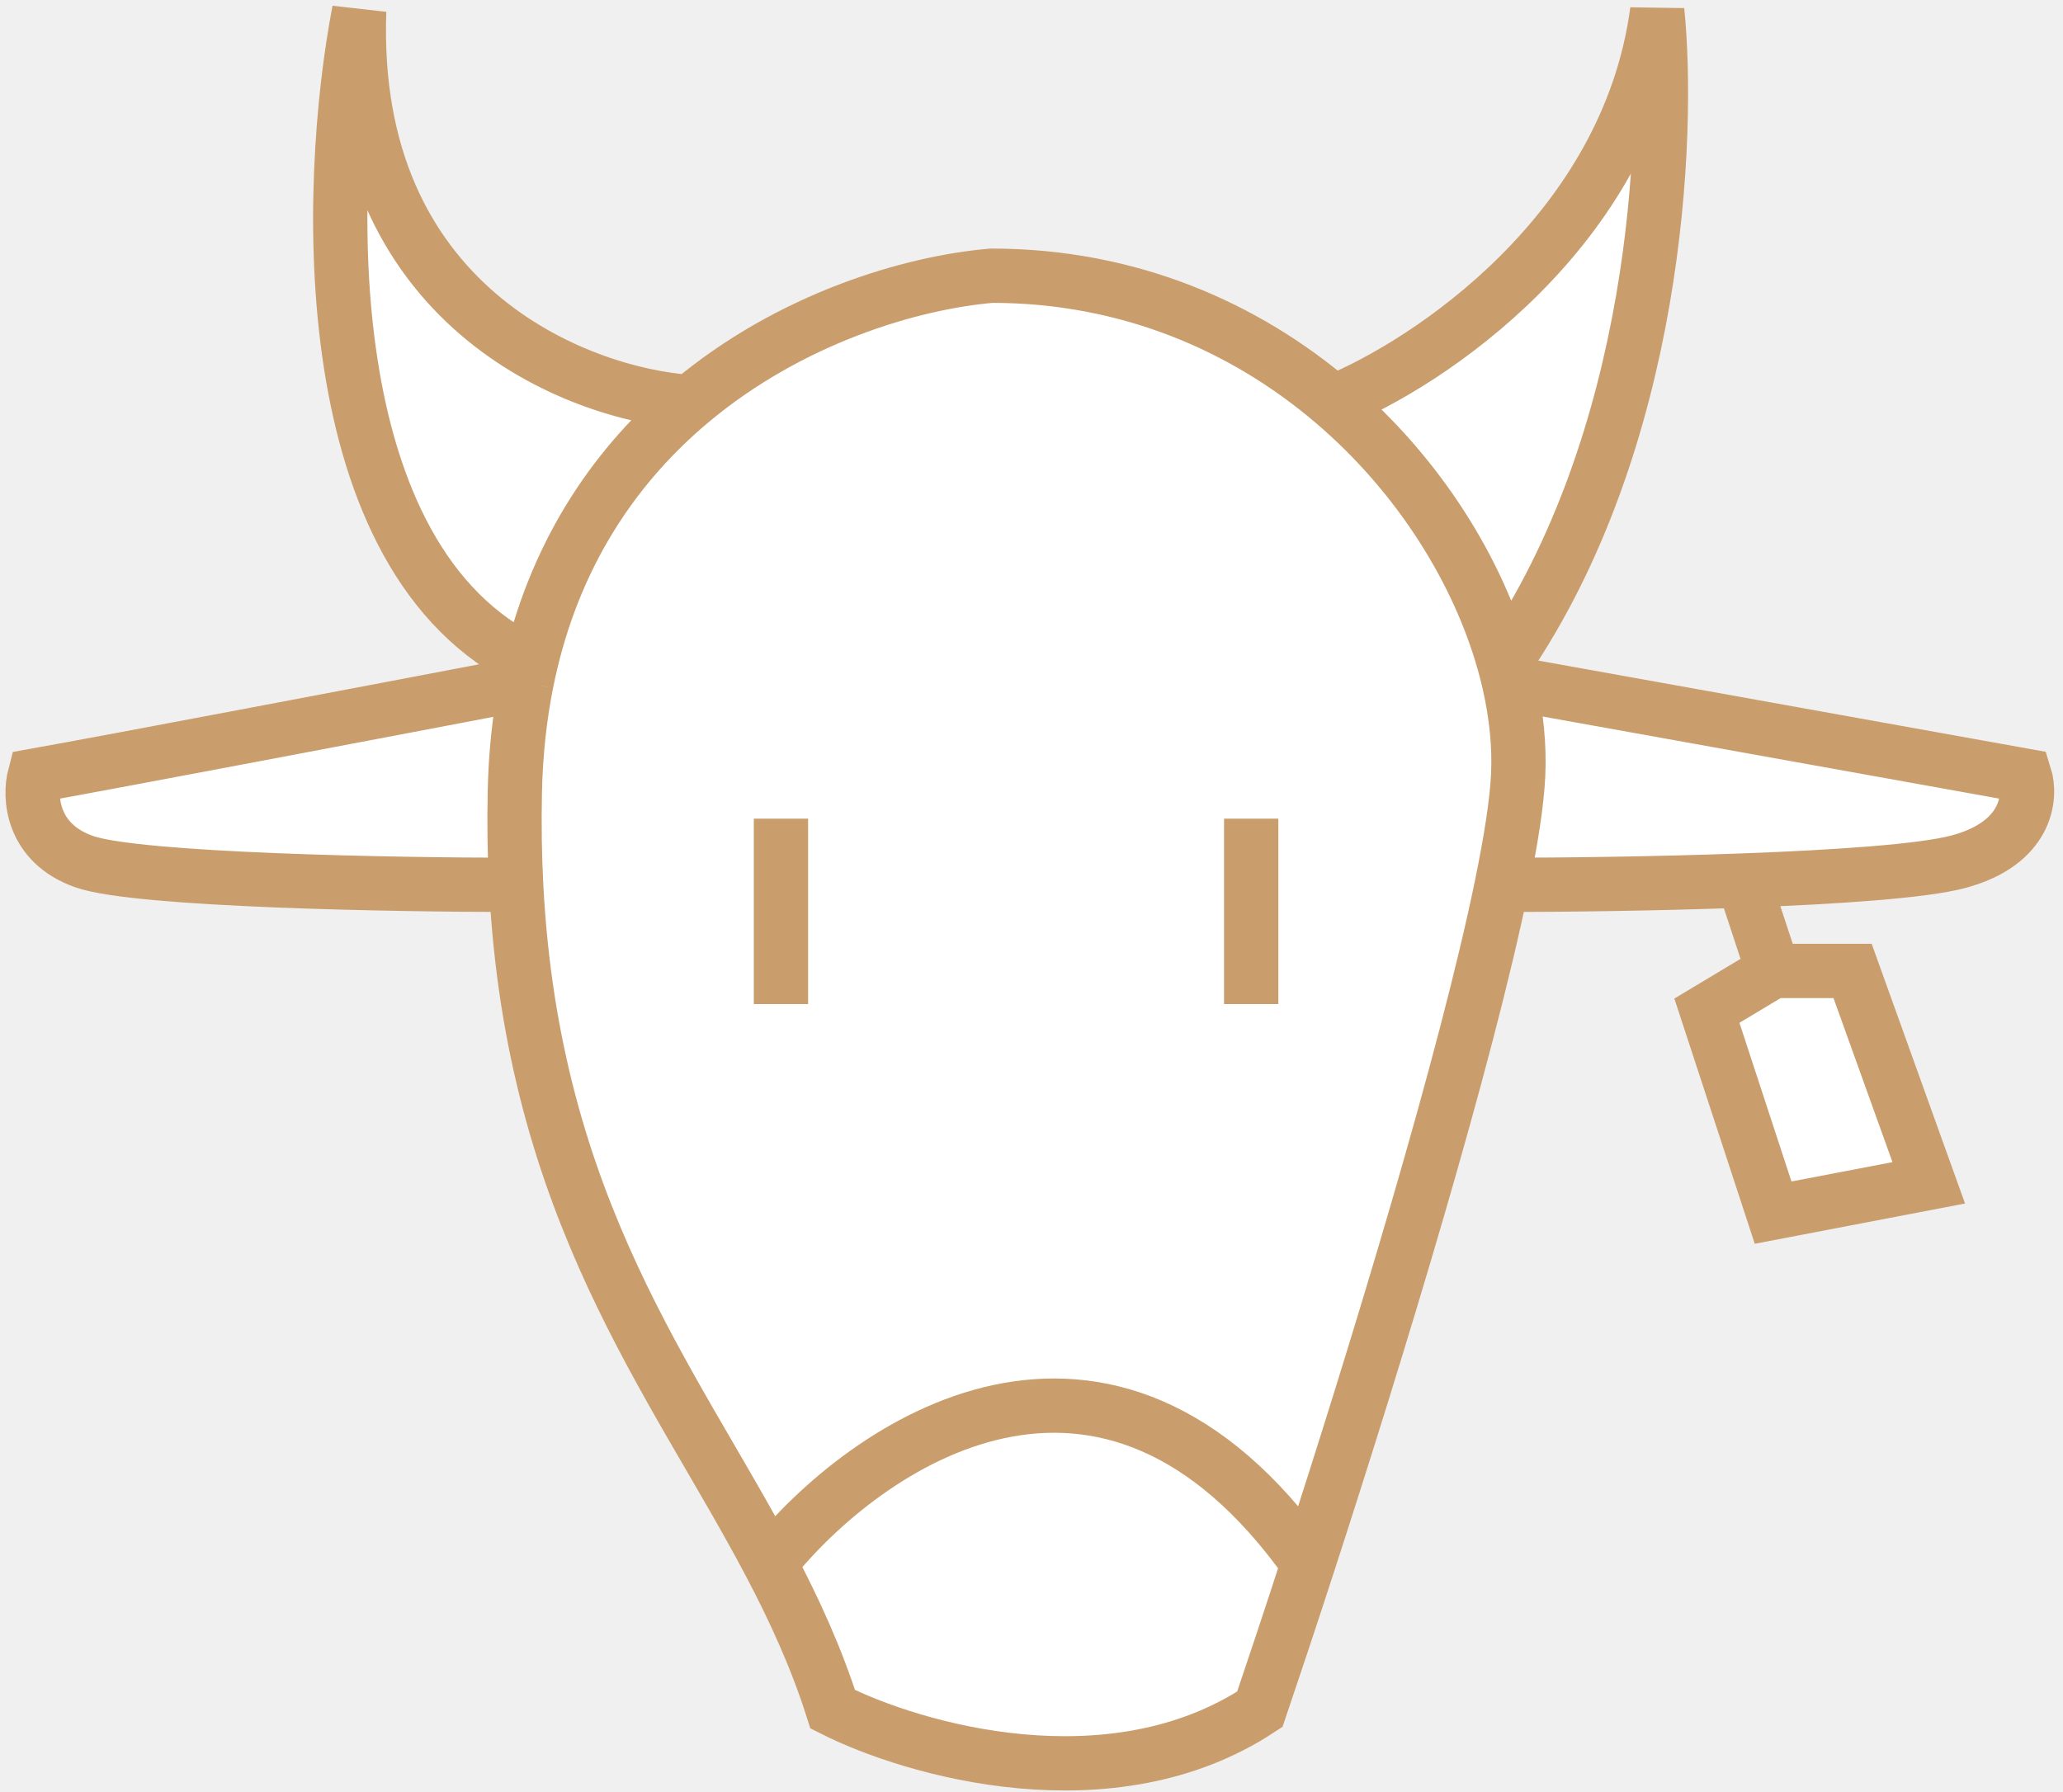
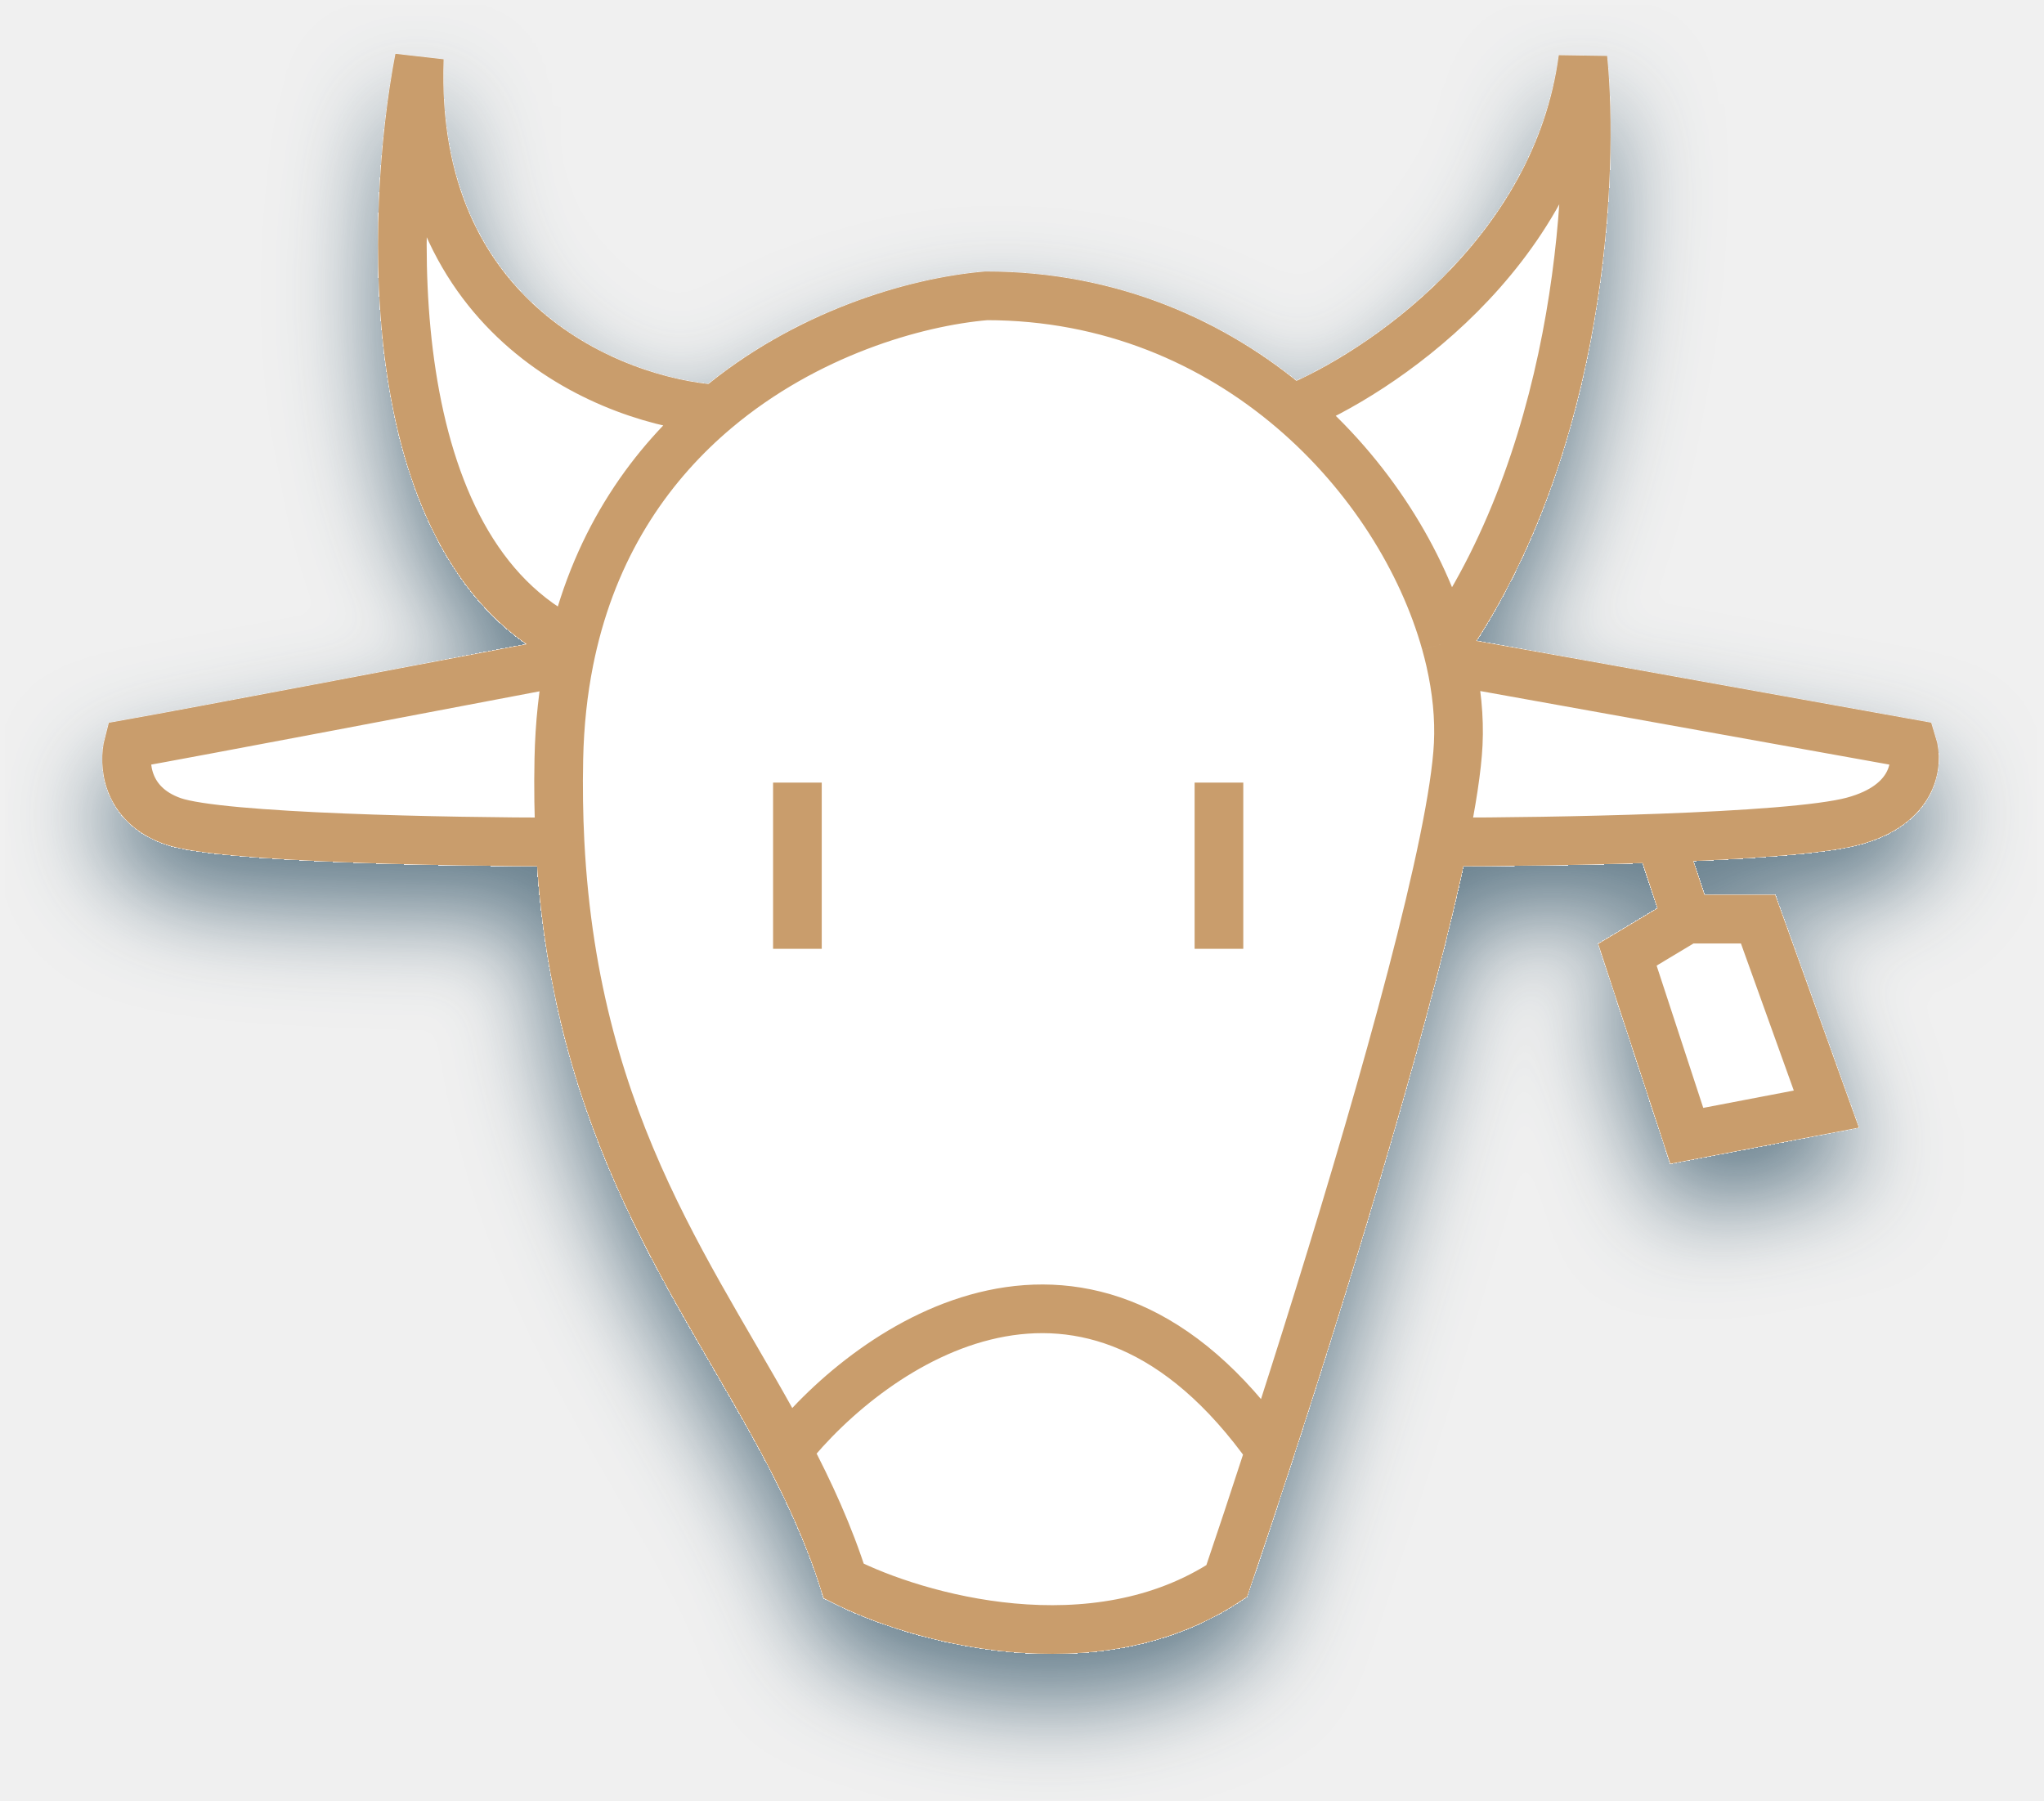
- <svg xmlns="http://www.w3.org/2000/svg" width="190" height="165" viewBox="0 0 190 165" fill="none">
-   <path d="M116.031 157.448C102.369 166.475 84.112 161.209 76.692 157.448C75.193 152.723 73.183 148.335 70.915 144.029C61.989 127.092 49.06 111.431 47.536 81.511C36.313 81.511 12.648 81.084 7.768 79.376C2.889 77.669 2.686 73.379 3.194 71.447C10.025 70.228 36.231 65.246 48.48 62.908C48.603 62.289 48.737 61.679 48.879 61.078C28.826 51.563 29.991 17.062 33.08 1C32.104 28.081 53.005 36.311 63.577 37.04C72.812 29.279 83.98 26.023 91.33 25.397C104.021 25.397 114.704 30.15 122.788 37.04C131.616 33.464 149.945 21.25 152.628 1C153.799 12.487 152.618 40.585 138.526 61.078C138.698 61.691 138.853 62.301 138.992 62.908L186.48 71.447C187.089 73.379 186.724 77.669 180.38 79.376C177.122 80.254 169.116 80.793 160.557 81.11L163.302 89.44H170.621L177.636 108.958L163.302 111.703L157.203 93.1L163.302 89.44L160.557 81.11C152.451 81.41 143.849 81.511 138.314 81.511C134.981 97.758 126.857 124.404 120.481 144.029C118.846 149.062 117.326 153.633 116.031 157.448Z" fill="white" />
-   <path d="M63.577 37.04C72.812 29.279 83.98 26.023 91.33 25.397C104.021 25.397 114.704 30.15 122.788 37.04M63.577 37.04C53.005 36.311 32.104 28.081 33.08 1C29.991 17.062 28.826 51.563 48.879 61.078M63.577 37.04C57.015 42.555 51.429 50.343 48.879 61.078M48.879 61.078C48.737 61.679 48.603 62.289 48.48 62.908M48.48 62.908C47.86 66.022 47.49 69.371 47.415 72.972C47.353 75.945 47.397 78.787 47.536 81.511M48.48 62.908C36.231 65.246 10.025 70.228 3.194 71.447C2.686 73.379 2.889 77.669 7.768 79.376C12.648 81.084 36.313 81.511 47.536 81.511M47.536 81.511C49.06 111.431 61.989 127.092 70.915 144.029M122.788 37.04C131.616 33.464 149.945 21.25 152.628 1C153.799 12.487 152.618 40.585 138.526 61.078M122.788 37.04C130.735 43.815 136.169 52.656 138.526 61.078M138.526 61.078C138.698 61.691 138.853 62.301 138.992 62.908M138.992 62.908C139.667 65.867 139.951 68.75 139.819 71.447C139.696 73.945 139.159 77.394 138.314 81.511M138.992 62.908L186.48 71.447C187.089 73.379 186.724 77.669 180.38 79.376C177.122 80.254 169.116 80.793 160.557 81.11M138.314 81.511C134.981 97.758 126.857 124.404 120.481 144.029M138.314 81.511C143.849 81.511 152.451 81.41 160.557 81.11M70.915 144.029C73.183 148.335 75.193 152.723 76.692 157.448C84.112 161.209 102.369 166.475 116.031 157.448C117.326 153.633 118.846 149.062 120.481 144.029M70.915 144.029C79.669 133.051 101.839 117.68 120.481 144.029M160.557 81.11L163.302 89.44M163.302 89.44L157.203 93.1L163.302 111.703L177.636 108.958L170.621 89.44H163.302Z" stroke="#C99D6C" stroke-width="5" />
-   <path d="M115.234 75.412V92.49" stroke="#C99D6C" stroke-width="5" />
-   <path d="M71.926 75.412V92.49" stroke="#C99D6C" stroke-width="5" />
+ <svg xmlns="http://www.w3.org/2000/svg" width="210" height="185" viewBox="0 0 210 185" fill="none">
+   <g filter="url(#filter0_d_130_41)">
+     <path d="M126.031 162.448C112.369 171.475 94.112 166.209 86.692 162.448C85.193 157.723 83.183 153.335 80.915 149.029C71.989 132.092 59.06 116.431 57.536 86.511C46.313 86.511 22.648 86.084 17.768 84.376C12.889 82.669 12.686 78.379 13.194 76.447C20.025 75.228 46.231 70.246 58.48 67.908C58.603 67.289 58.737 66.679 58.879 66.079C38.826 56.563 39.991 22.062 43.08 6C42.104 33.081 63.005 41.311 73.577 42.04C82.812 34.279 93.98 31.023 101.33 30.397C114.021 30.397 124.704 35.15 132.788 42.04C141.616 38.464 159.945 26.25 162.628 6C163.799 17.487 162.618 45.585 148.526 66.079C148.698 66.691 148.853 67.301 148.992 67.908L196.48 76.447C197.089 78.379 196.724 82.669 190.38 84.376C187.122 85.254 179.116 85.793 170.557 86.11L173.302 94.44H180.621L187.636 113.958L173.302 116.703L167.203 98.1L173.302 94.44L170.557 86.11C162.451 86.41 153.849 86.511 148.314 86.511C144.981 102.758 136.857 129.404 130.481 149.029C128.846 154.062 127.326 158.633 126.031 162.448Z" fill="white" />
+     <path d="M73.577 42.04C82.812 34.279 93.98 31.023 101.33 30.397C114.021 30.397 124.704 35.15 132.788 42.04M73.577 42.04C63.005 41.311 42.104 33.081 43.08 6C39.991 22.062 38.826 56.563 58.879 66.079M73.577 42.04C67.015 47.555 61.429 55.343 58.879 66.079M58.879 66.079C58.737 66.679 58.603 67.289 58.48 67.908M58.48 67.908C57.86 71.022 57.49 74.371 57.415 77.972C57.353 80.945 57.397 83.787 57.536 86.511M58.48 67.908C46.231 70.246 20.025 75.228 13.194 76.447C12.686 78.379 12.889 82.669 17.768 84.376C22.648 86.084 46.313 86.511 57.536 86.511M57.536 86.511C59.06 116.431 71.989 132.092 80.915 149.029M132.788 42.04C141.616 38.464 159.945 26.25 162.628 6C163.799 17.487 162.618 45.585 148.526 66.079M132.788 42.04C140.735 48.815 146.169 57.656 148.526 66.079M148.526 66.079C148.698 66.691 148.853 67.301 148.992 67.908M148.992 67.908C149.667 70.867 149.951 73.75 149.819 76.447C149.696 78.945 149.159 82.394 148.314 86.511M148.992 67.908L196.48 76.447C197.089 78.379 196.724 82.669 190.38 84.376C187.122 85.254 179.116 85.793 170.557 86.11M148.314 86.511C144.981 102.758 136.857 129.404 130.481 149.029M148.314 86.511C153.849 86.511 162.451 86.41 170.557 86.11M80.915 149.029C83.183 153.335 85.193 157.723 86.692 162.448C94.112 166.209 112.369 171.475 126.031 162.448C127.326 158.633 128.846 154.062 130.481 149.029M80.915 149.029C89.669 138.051 111.839 122.68 130.481 149.029M170.557 86.11L173.302 94.44M173.302 94.44L167.203 98.1L173.302 116.703L187.636 113.958L180.621 94.44H173.302Z" stroke="#C99D6C" stroke-width="5" />
+     <path d="M125.234 80.412V97.49" stroke="#C99D6C" stroke-width="5" />
+     <path d="M81.926 80.412V97.49" stroke="#C99D6C" stroke-width="5" />
+   </g>
+   <defs>
+     <filter id="filter0_d_130_41" x="0.504" y="0.527" width="208.684" height="184.404" filterUnits="userSpaceOnUse" color-interpolation-filters="sRGB">
+       <feFlood flood-opacity="0" result="BackgroundImageFix" />
+       <feColorMatrix in="SourceAlpha" type="matrix" values="0 0 0 0 0 0 0 0 0 0 0 0 0 0 0 0 0 0 127 0" result="hardAlpha" />
+       <feOffset dy="5" />
+       <feGaussianBlur stdDeviation="5" />
+       <feComposite in2="hardAlpha" operator="out" />
+       <feColorMatrix type="matrix" values="0 0 0 0 0.083 0 0 0 0 0.235 0 0 0 0 0.321 0 0 0 0.64 0" />
+       <feBlend mode="normal" in2="BackgroundImageFix" result="effect1_dropShadow_130_41" />
+       <feBlend mode="normal" in="SourceGraphic" in2="effect1_dropShadow_130_41" result="shape" />
+     </filter>
+   </defs>
</svg>
